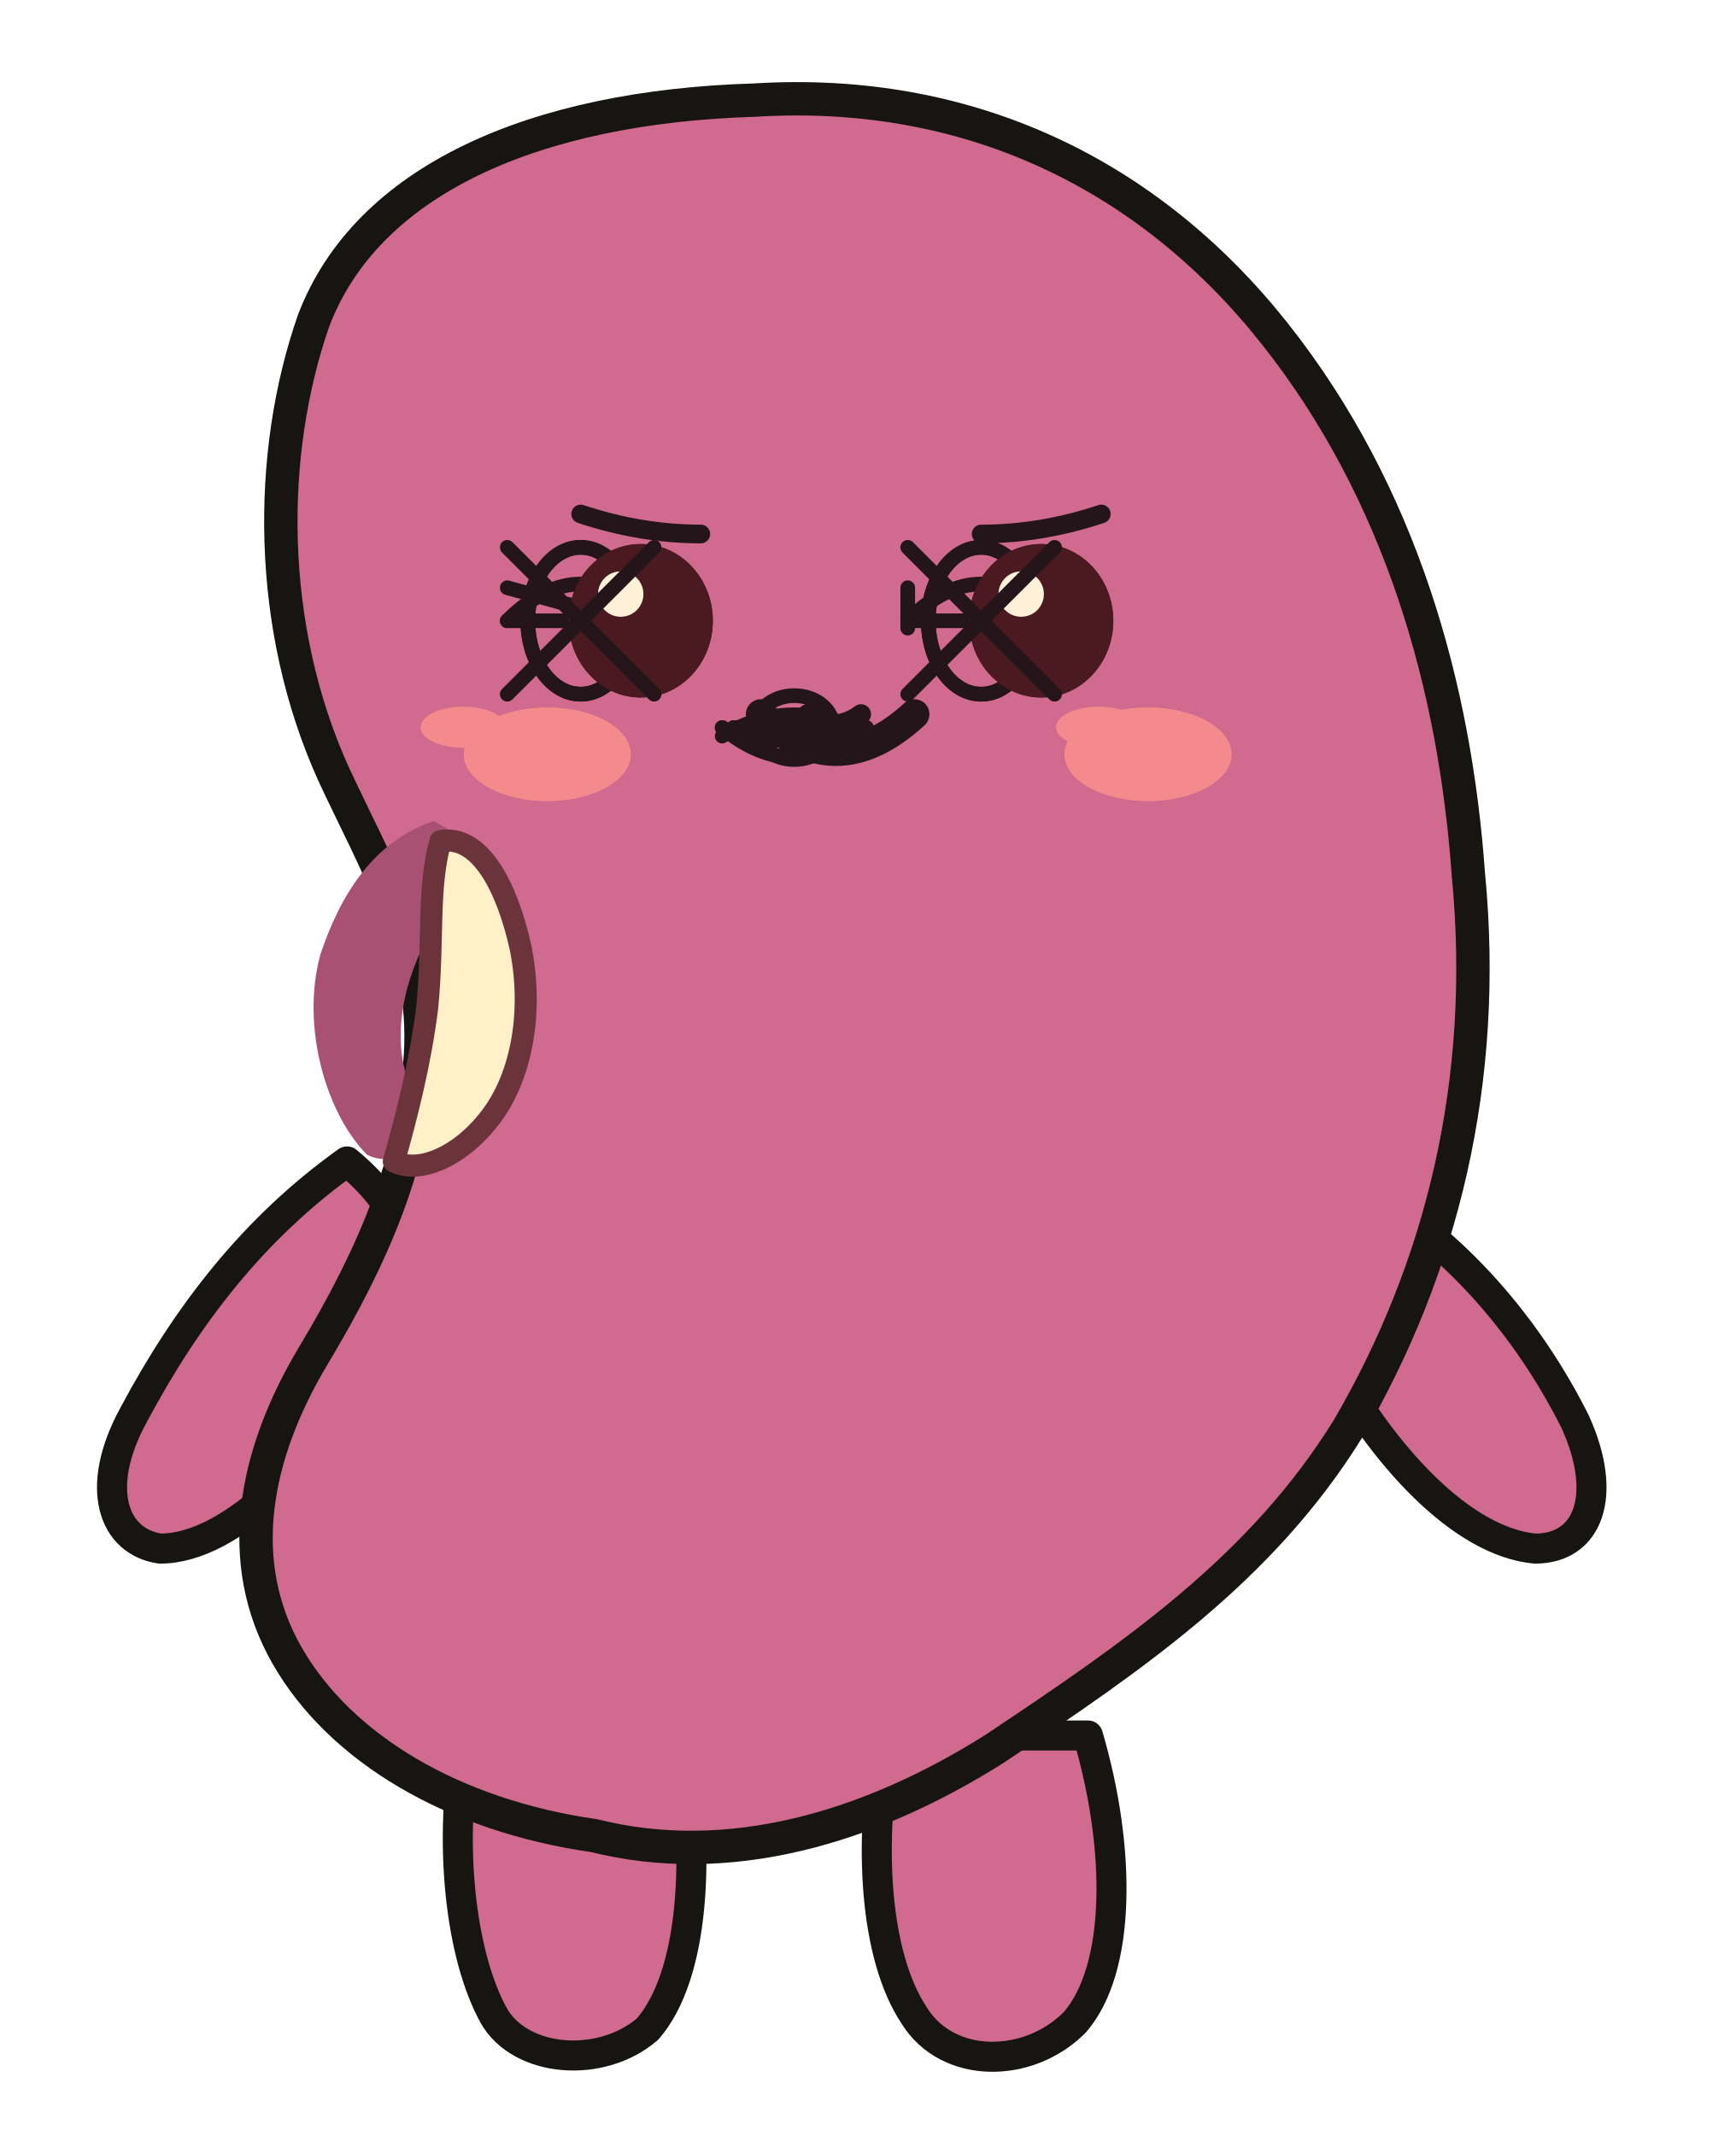
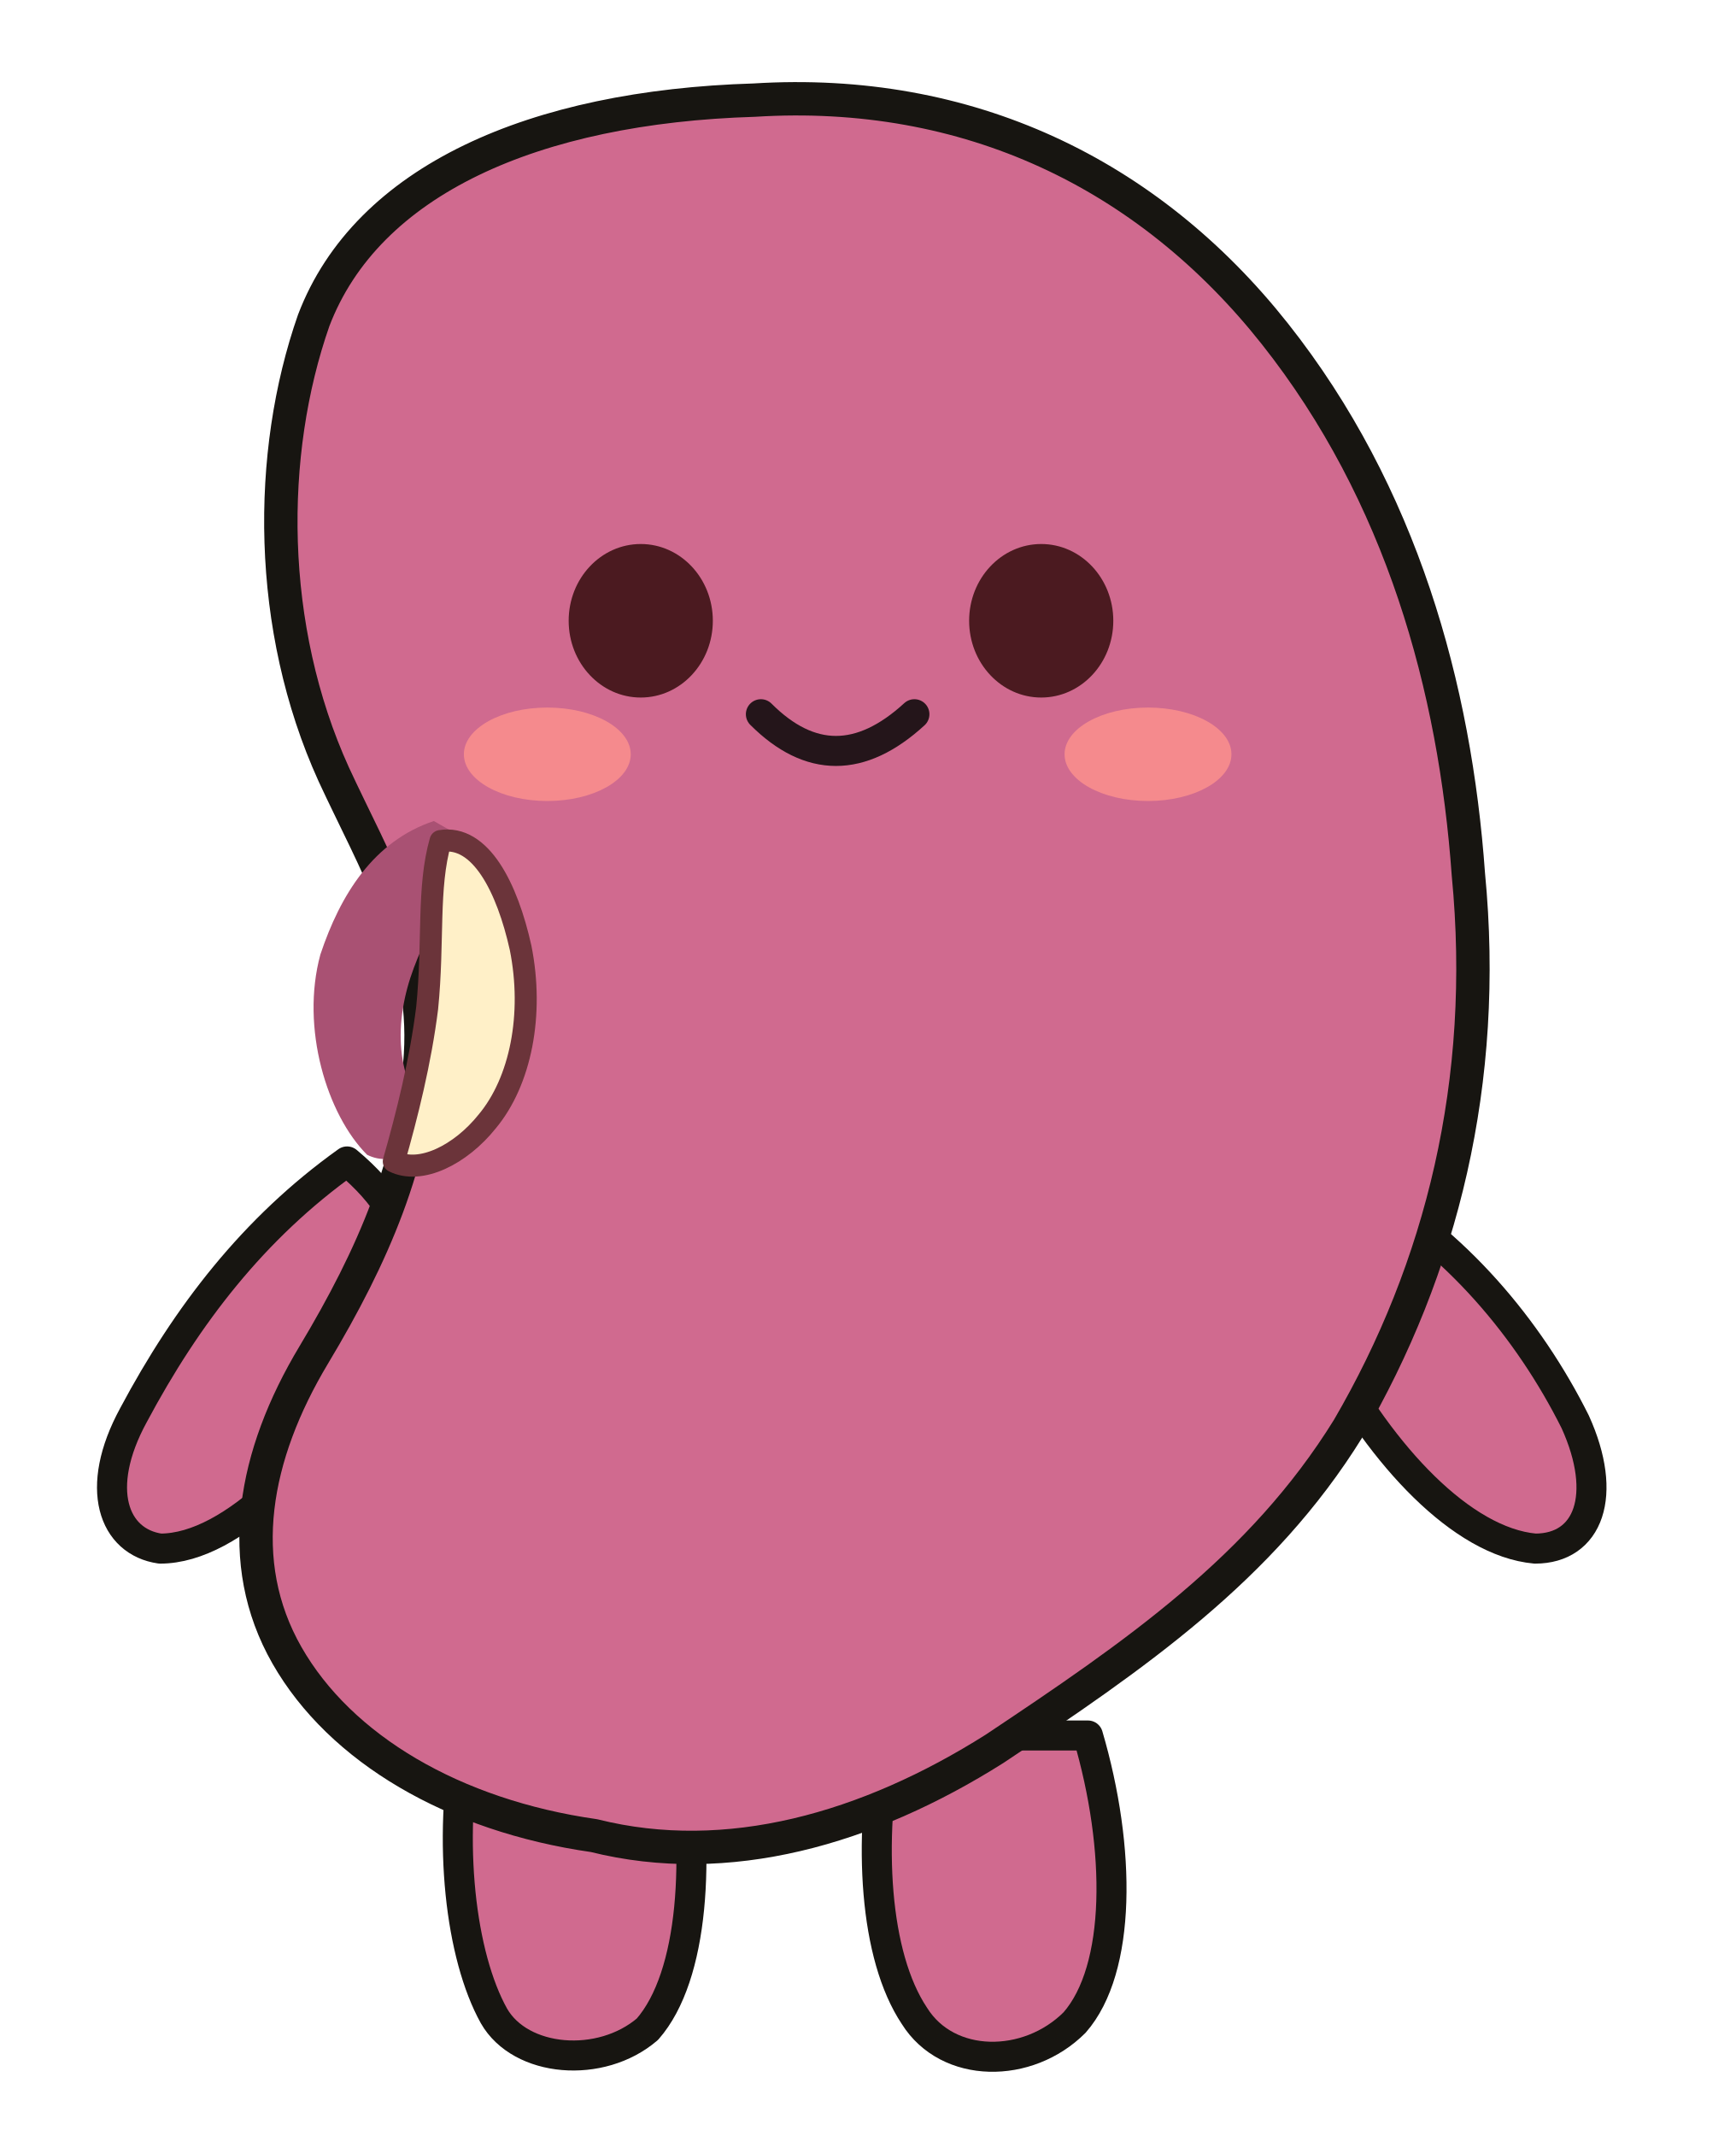
<svg xmlns="http://www.w3.org/2000/svg" width="260" height="320" viewBox="0 0 260 320">
  <g transform="translate(-690 -352)">
    <g id="body">
      <g id="arm-left">
        <path id="arm-left-art" d="M742 526 C728 536 718 549 710 564 C704 575 707 583 714 584 C725 584 738 570 747 555 C753 546 754 536 742 526 Z" fill="#d06a8f" stroke="#171511" stroke-width="4.5" stroke-linejoin="round" />
      </g>
      <g id="arm-right">
        <path id="arm-right-art" d="M894 530 C908 538 919 551 926 565 C931 576 928 584 920 584 C909 583 897 570 889 555 C885 546 884 537 894 530 Z" fill="#d06a8f" stroke="#171511" stroke-width="4.5" stroke-linejoin="round" />
      </g>
      <g id="foot-left">
        <path id="foot-left-art" d="M760 612 C757 628 759 645 764 654 C768 661 780 662 787 656 C794 648 795 630 792 613 Z" fill="#d06a8f" stroke="#171511" stroke-width="4.5" stroke-linejoin="round" />
      </g>
      <g id="foot-right">
        <path id="foot-right-art" d="M823 612 C820 628 821 645 827 654 C832 662 844 662 851 655 C858 647 858 629 853 612 Z" fill="#d06a8f" stroke="#171511" stroke-width="4.5" stroke-linejoin="round" />
      </g>
      <path id="bean-body-outline" d="M803 367 C835 365 862 378 881 402 C900 426 908 455 910 483 C913 514 906 542 892 566 C879 587 860 600 839 614 C820 626 799 632 779 627 C758 624 741 614 733 600 C725 586 728 570 737 555 C746 540 752 526 753 510 C754 494 746 481 740 468 C730 446 730 420 737 400 C745 379 770 368 803 367 Z" fill="#d06a8f" stroke="#171511" stroke-width="5" stroke-linejoin="round" />
      <g id="hilum">
        <path id="bean-hilum-shadow" d="M755 475 C746 478 741 486 738 495 C735 506 739 519 745 525 C749 527 753 524 755 520 C749 514 749 505 752 497 C755 489 760 482 762 479 Z" fill="#a95173" />
        <path id="bean-hilum" d="M756 478 C762 477 766 485 768 494 C770 504 768 514 763 520 C759 525 753 528 749 526 C751 519 753 511 754 503 C755 493 754 485 756 478 Z" fill="#fff0c8" stroke="#6b343a" stroke-width="3.3" stroke-linejoin="round" />
      </g>
      <g id="face-neutral">
        <ellipse id="cheek-left" cx="772" cy="465" rx="12.5" ry="7" fill="#f58a8d" />
        <ellipse id="cheek-right" cx="862" cy="465" rx="12.5" ry="7" fill="#f58a8d" />
        <ellipse id="eye-left" cx="786" cy="445" rx="10.8" ry="11.5" fill="#4b1a20" />
        <ellipse id="eye-right" cx="846" cy="445" rx="10.8" ry="11.5" fill="#4b1a20" />
        <path id="smile" d="M804 459 Q815 470 827 459" fill="none" stroke="#24151a" stroke-width="4.5" stroke-linecap="round" />
      </g>
-       <g id="face-happy">
+       <g id="face-happy" display="none">
        <path id="face-happy-eye-left" d="M766 445 Q777 434 788 445" fill="none" stroke="#24151a" stroke-width="2.2" stroke-linecap="round" stroke-linejoin="round" />
        <path id="face-happy-eye-right" d="M826 445 Q837 434 848 445" fill="none" stroke="#24151a" stroke-width="2.2" stroke-linecap="round" stroke-linejoin="round" />
        <path id="face-happy-mouth" d="M798.2 461 Q809 469.932 819.8 461" fill="none" stroke="#24151a" stroke-width="2.2" stroke-linecap="round" stroke-linejoin="round" />
        <ellipse id="face-happy-cheek-left" cx="759.4" cy="460.95" rx="6.38" ry="3.08" fill="#f58a8d" />
        <ellipse id="face-happy-cheek-right" cx="854.6" cy="460.95" rx="6.38" ry="3.08" fill="#f58a8d" />
      </g>
-       <g id="face-focused">
+       <g id="face-focused" display="none">
        <path id="face-focused-eye-left" d="M766 440.05 L788 446.1" fill="none" stroke="#24151a" stroke-width="2.2" stroke-linecap="round" stroke-linejoin="round" />
        <path id="face-focused-eye-right" d="M826 440.05 L826 446.1" fill="none" stroke="#24151a" stroke-width="2.2" stroke-linecap="round" stroke-linejoin="round" />
        <path id="face-focused-mouth" d="M799.928 461 L818.072 461" fill="none" stroke="#24151a" stroke-width="2.2" stroke-linecap="round" stroke-linejoin="round" />
      </g>
-       <g id="face-attack">
+       <g id="face-attack" display="none">
        <ellipse id="face-attack-eye-left" cx="777" cy="445" rx="7.92" ry="11" fill="none" stroke="#24151a" stroke-width="2.2" />
        <ellipse id="face-attack-eye-right" cx="837" cy="445" rx="7.92" ry="11" fill="none" stroke="#24151a" stroke-width="2.2" />
        <path id="face-attack-mouth" d="M798.2 461 L804.248 463.871 L810.08 461 L815.48 463.552 L819.8 461" fill="none" stroke="#24151a" stroke-width="2.2" stroke-linecap="round" stroke-linejoin="round" />
      </g>
-       <g id="face-surprised">
+       <g id="face-surprised" display="none">
        <ellipse id="face-surprised-eye-left" cx="777" cy="445" rx="7.92" ry="11" fill="none" stroke="#24151a" stroke-width="2.2" />
        <ellipse id="face-surprised-eye-right" cx="837" cy="445" rx="7.92" ry="11" fill="none" stroke="#24151a" stroke-width="2.2" />
        <ellipse id="face-surprised-mouth" cx="809" cy="461" rx="5.832" ry="4.785" fill="none" stroke="#24151a" stroke-width="2.2" />
      </g>
-       <g id="face-hurt">
+       <g id="face-hurt" display="none">
        <path id="face-hurt-eye-left" d="M766 445 L788 445" fill="none" stroke="#24151a" stroke-width="2.2" stroke-linecap="round" stroke-linejoin="round" />
        <path id="face-hurt-eye-right" d="M826 445 L848 445" fill="none" stroke="#24151a" stroke-width="2.2" stroke-linecap="round" stroke-linejoin="round" />
        <path id="face-hurt-mouth" d="M798.2 462.276 Q809 455.896 819.8 462.276" fill="none" stroke="#24151a" stroke-width="2.2" stroke-linecap="round" stroke-linejoin="round" />
      </g>
-       <g id="face-hungry">
+       <g id="face-hungry" display="none">
        <ellipse id="face-hungry-cheek-left" cx="772" cy="465" rx="12.5" ry="7" fill="#f58a8d" />
        <ellipse id="face-hungry-cheek-right" cx="862" cy="465" rx="12.5" ry="7" fill="#f58a8d" />
        <ellipse id="face-hungry-eye-left" cx="786" cy="445" rx="10.8" ry="11.5" fill="#4b1a20" />
        <ellipse id="face-hungry-eye-right" cx="846" cy="445" rx="10.8" ry="11.5" fill="#4b1a20" />
        <circle id="face-hungry-eye-glint-left" cx="783" cy="441" r="3.4" fill="#fff0d8" />
        <circle id="face-hungry-eye-glint-right" cx="843" cy="441" r="3.4" fill="#fff0d8" />
        <path id="face-hungry-brow-left" d="M777 429 Q786 432 795 432" fill="none" stroke="#24151a" stroke-width="2.8" stroke-linecap="round" />
        <path id="face-hungry-brow-right" d="M837 432 Q846 432 855 429" fill="none" stroke="#24151a" stroke-width="2.8" stroke-linecap="round" />
        <path id="face-hungry-mouth" d="M811 459 Q815 462 819 459" fill="none" stroke="#24151a" stroke-width="3" stroke-linecap="round" />
      </g>
-       <g id="face-dead">
+       <g id="face-dead" display="none">
        <path id="face-dead-eye-left" d="M766 434 L788 456 M788 434 L766 456" fill="none" stroke="#24151a" stroke-width="2.2" stroke-linecap="round" stroke-linejoin="round" />
        <path id="face-dead-eye-right" d="M826 434 L848 456 M848 434 L826 456" fill="none" stroke="#24151a" stroke-width="2.2" stroke-linecap="round" stroke-linejoin="round" />
        <path id="face-dead-mouth" d="M799.928 461 L818.072 461" fill="none" stroke="#24151a" stroke-width="2.2" stroke-linecap="round" stroke-linejoin="round" />
      </g>
    </g>
  </g>
</svg>
